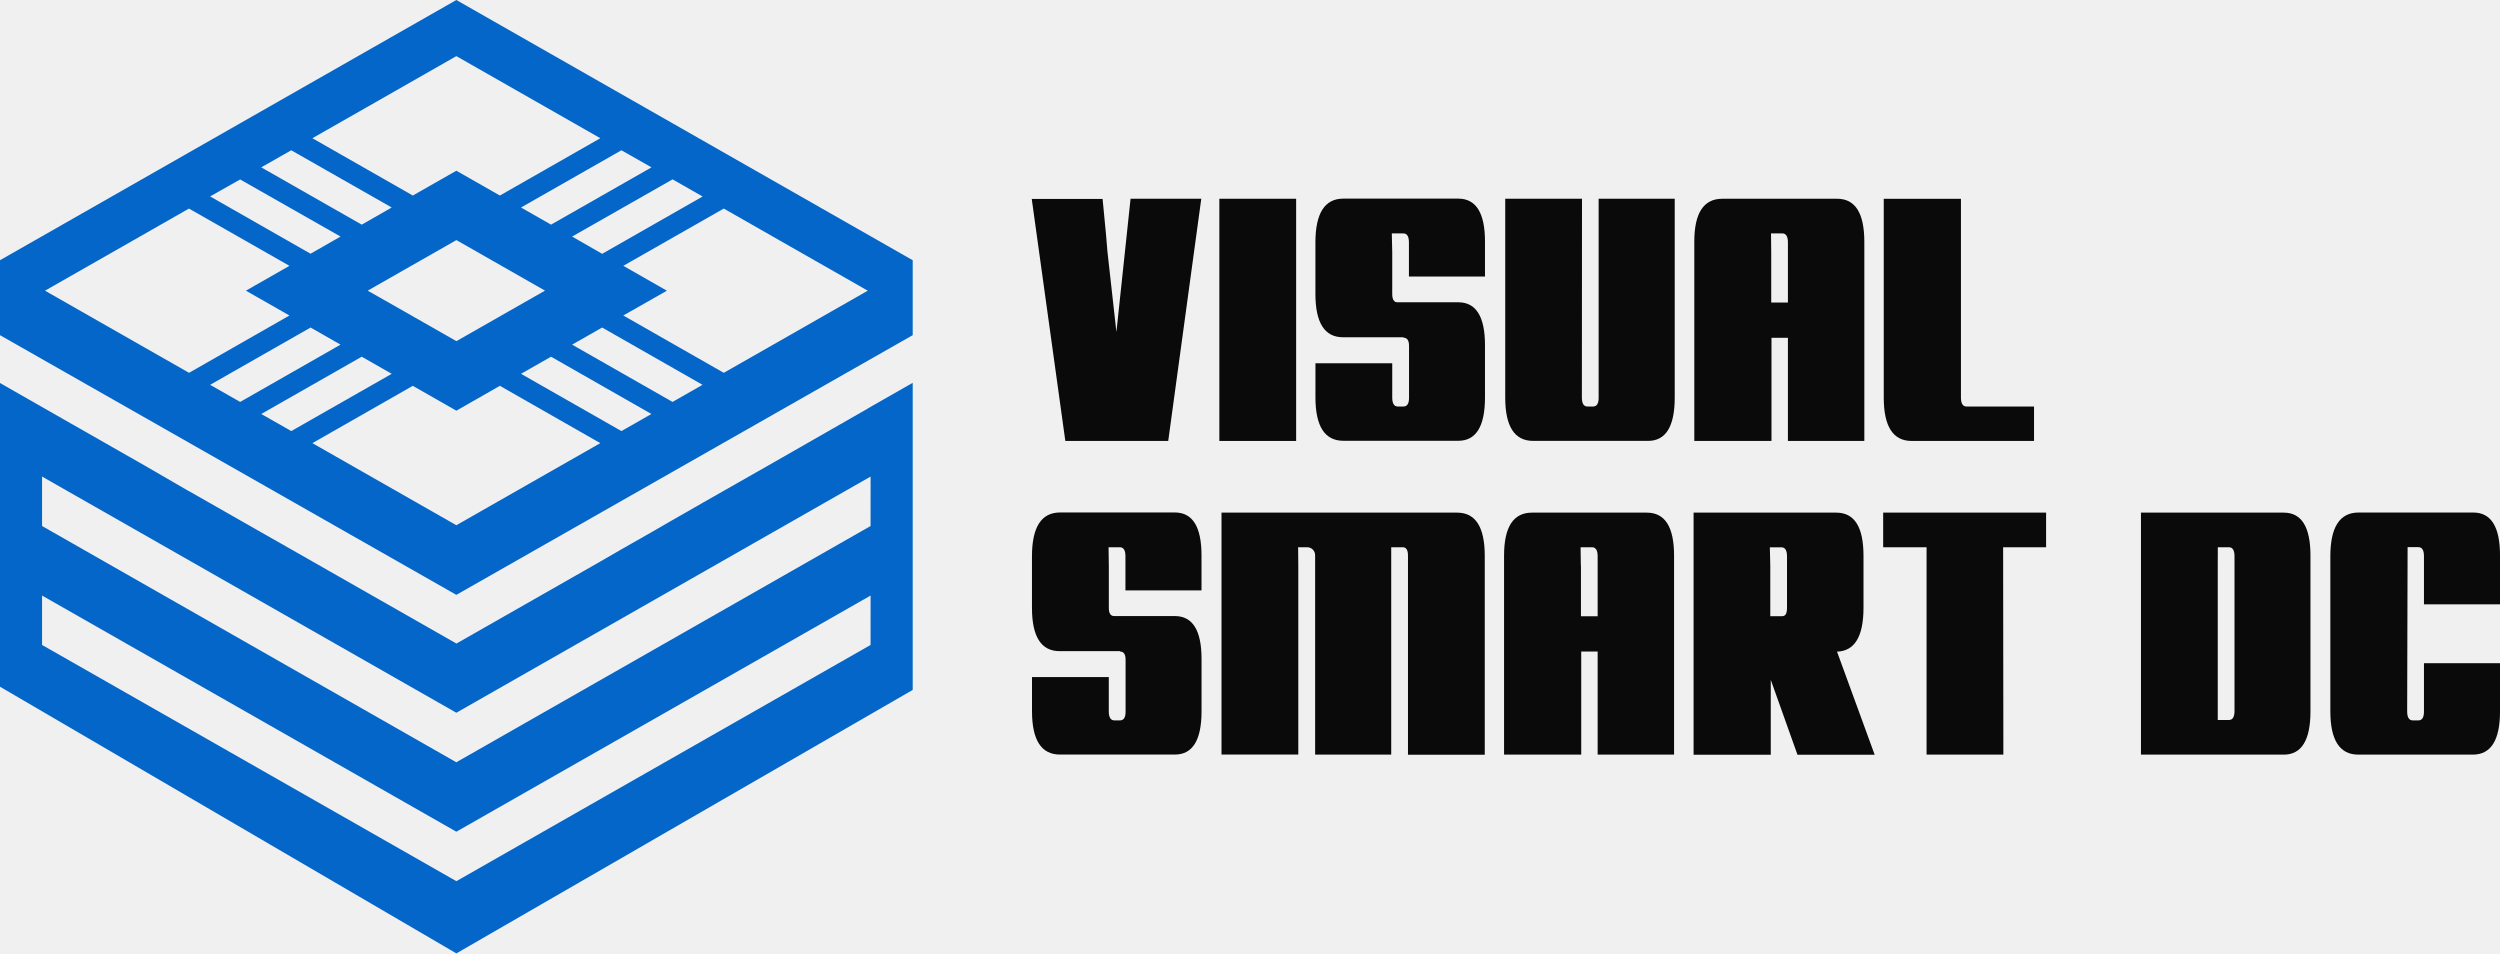
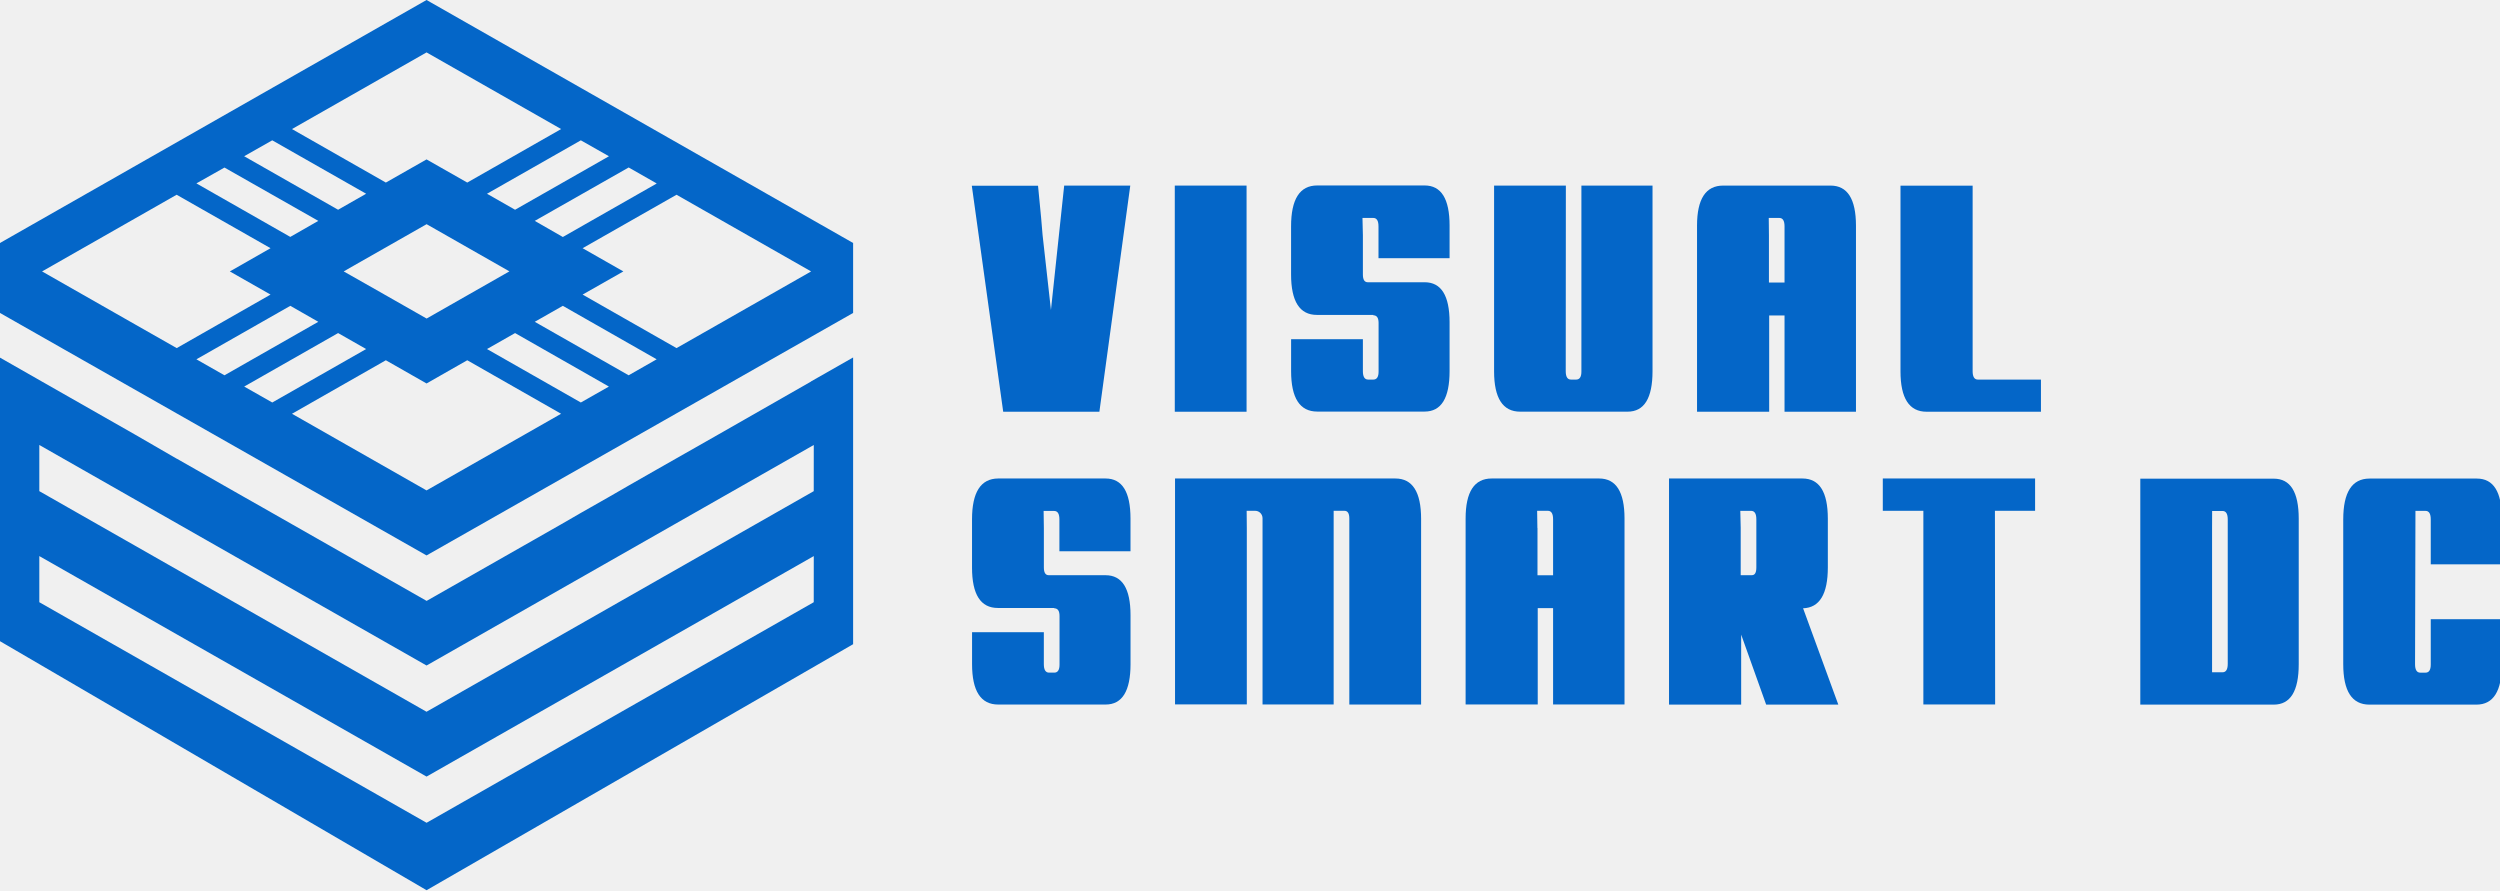
- <svg xmlns="http://www.w3.org/2000/svg" width="472" height="180" viewBox="0 0 472 180" fill="none">
-   <g clip-path="url(#clip0_208_844)">
-     <path d="M163.779 77.146H163.82L144.981 87.921L136.647 92.662L132.659 94.934L127 98.17L123.005 100.477L117.341 103.702L113.352 106.009L86.173 121.502L58.995 106.009L55.006 103.736L53.125 102.664L49.335 100.512L45.347 98.24L39.676 95.004L35.699 92.737H35.67L27.36 87.921L8.503 77.169L0 72.313V129.652L86.162 180L172.317 130.257V72.278L163.779 77.146ZM164.363 121.767L86.162 166.365L7.942 121.767V112.44L86.156 157.026L164.369 112.44L164.363 121.767ZM164.363 99.312L86.15 143.916L7.942 99.312V89.974L86.156 134.566L164.369 89.974L164.363 99.312Z" fill="#0466C8" />
-     <path d="M86.156 0L0 49.131V63.28L86.156 112.308L172.317 63.28V49.131L86.156 0ZM132.653 37.099L113.685 47.92L108.014 44.661L126.982 33.864L132.653 37.099ZM123 31.597L104.038 42.412L98.367 39.176L117.323 28.372L123 31.597ZM69.424 54.882L70.984 53.982L86.168 45.33L102.893 54.87L86.168 64.41L86.121 64.382L76.409 58.844L69.424 54.882ZM71.398 19.017L86.156 10.596L113.34 26.094L94.378 36.915L86.156 32.231L77.939 36.915L58.977 26.094L71.398 19.017ZM54.988 28.372L73.956 39.176L68.292 42.412L49.318 31.591L54.988 28.372ZM45.341 33.881L64.291 44.661L58.632 47.903L39.67 37.082L45.341 33.881ZM27.36 65.639L8.497 54.882L35.676 39.378L54.644 50.187L46.427 54.882L54.644 59.566L35.693 70.386L27.36 65.639ZM39.67 72.653L58.638 61.838L64.291 65.068L45.341 75.883L39.67 72.653ZM49.324 78.161L68.292 67.346L73.956 70.576L54.994 81.386L49.324 78.161ZM86.156 99.162L58.977 83.664L77.939 72.843L86.156 77.538L94.378 72.843L113.335 83.664L86.156 99.162ZM117.323 81.386L98.367 70.576L104.038 67.346L122.988 78.161L117.323 81.386ZM126.977 75.883L108.014 65.068L113.685 61.838L132.635 72.653L126.977 75.883ZM144.981 65.639L136.647 70.386L117.679 59.566L125.908 54.882L117.679 50.187L136.647 39.378L163.832 54.882L144.981 65.639Z" fill="#0466C8" />
-     <path d="M209.089 47.546C209.648 52.59 210.211 57.635 210.778 62.683L213.451 37.525H226.802L220.561 83.252H201.134L194.793 37.557H208.169L208.799 44.098L209.089 47.546Z" fill="#0A0A0A" />
-     <path d="M244.711 83.252H230.213V37.525H244.711V83.252Z" fill="#0A0A0A" />
-     <path d="M262.854 47.546V55.506C262.854 56.549 263.182 57.071 263.837 57.071H275.322C278.684 57.071 280.365 59.771 280.365 65.17V75.045C280.365 80.5 278.684 83.225 275.322 83.221H253.638C250.121 83.221 248.36 80.496 248.356 75.045V68.581H262.854V75.045C262.854 76.184 263.207 76.75 263.913 76.75H264.965C265.671 76.75 266.024 76.209 266.024 75.121V65.31C266.024 64.273 265.671 63.752 264.965 63.752V63.675H253.563C250.091 63.675 248.354 60.952 248.35 55.506V45.771C248.35 40.257 250.11 37.5 253.632 37.5H275.322C278.684 37.5 280.365 40.202 280.365 45.606V52.21H266.005V45.771C266.005 44.632 265.653 44.066 264.947 44.066H262.772L262.854 47.546Z" fill="#0A0A0A" />
-     <path d="M298.658 75.045C298.658 76.184 299.005 76.75 299.711 76.75H300.77C301.469 76.75 301.822 76.209 301.822 75.121V37.525H316.188V75.064C316.188 80.519 314.507 83.244 311.145 83.24H289.461C285.944 83.24 284.186 80.514 284.186 75.064V37.525H298.683L298.658 75.045Z" fill="#0A0A0A" />
-     <path d="M337.558 83.252V63.783H334.456V83.252H319.883V45.631C319.883 40.227 321.644 37.525 325.165 37.525H346.849C350.269 37.525 351.982 40.227 351.986 45.631V83.252H337.558ZM334.406 47.578V57.122H337.558V45.771C337.558 44.632 337.205 44.066 336.499 44.066H334.368L334.406 47.578Z" fill="#0A0A0A" />
-     <path d="M370.226 75.045C370.226 76.184 370.579 76.75 371.278 76.75H384.024V83.253H360.928C357.411 83.253 355.652 80.527 355.652 75.077V37.538H370.226V75.045Z" fill="#0A0A0A" />
-     <path d="M209.346 106.794V114.747C209.346 115.79 209.674 116.312 210.336 116.312H221.808C225.17 116.312 226.851 119.012 226.851 124.411V134.292C226.851 139.739 225.17 142.462 221.808 142.462H200.125C196.607 142.462 194.846 139.739 194.842 134.292V127.834H209.34V134.305C209.34 135.438 209.693 136.01 210.399 136.01H211.452C212.158 136.01 212.511 135.463 212.511 134.375V124.57C212.511 123.527 212.158 123.005 211.452 123.005V122.935H200.049C196.574 122.935 194.836 120.21 194.836 114.76V105.025C194.836 99.532 196.597 96.775 200.118 96.754H221.802C225.164 96.754 226.845 99.454 226.845 104.853V111.464H212.485V105.025C212.485 103.892 212.132 103.32 211.426 103.32H209.296L209.346 106.794Z" fill="#0A0A0A" />
-     <path d="M245.119 106.794V142.462H230.621V96.785H275.111C278.586 96.785 280.323 99.509 280.323 104.955V142.494H265.826V104.885C265.826 103.842 265.498 103.32 264.842 103.32H262.661V142.475H248.296V104.821C248.296 104.424 248.14 104.043 247.862 103.762C247.585 103.48 247.208 103.321 246.815 103.32H245.087L245.119 106.794Z" fill="#0A0A0A" />
-     <path d="M301.635 142.475V123.005H298.534V142.475H283.967V104.885C283.967 99.481 285.725 96.781 289.243 96.785H310.926C314.351 96.785 316.064 99.485 316.064 104.885V142.475H301.635ZM298.484 106.806V116.35H301.635V105.025C301.635 103.892 301.282 103.32 300.576 103.32H298.414C298.433 104.484 298.452 105.642 298.465 106.794L298.484 106.806Z" fill="#0A0A0A" />
-     <path d="M346.691 96.785C350.111 96.785 351.824 99.485 351.828 104.885V114.76C351.828 120.163 350.162 122.92 346.829 123.031L353.94 142.5H339.366L334.323 128.356V142.5H319.75V96.785H346.691ZM334.229 106.794V116.337H336.473C337.103 116.337 337.387 115.816 337.387 114.772V105.038C337.387 103.905 337.034 103.333 336.334 103.333H334.147L334.229 106.794Z" fill="#0A0A0A" />
-     <path d="M378.235 142.475H363.737V103.32H355.543V96.785H386.304V103.32H378.191L378.235 142.475Z" fill="#0A0A0A" />
-     <path d="M404.213 96.785H431.173C434.534 96.785 436.215 99.485 436.215 104.885V134.305C436.215 139.751 434.534 142.475 431.173 142.475H404.213V96.785ZM418.711 106.806V135.934H420.822C421.522 135.934 421.875 135.368 421.875 134.229V105.025C421.875 103.892 421.522 103.32 420.822 103.32H418.723L418.711 106.806Z" fill="#0A0A0A" />
-     <path d="M454.473 134.305C454.473 135.438 454.826 136.01 455.532 136.01H456.585C457.291 136.01 457.643 135.463 457.643 134.375V125.207H472.003V134.305C472.003 139.751 470.29 142.474 466.865 142.474H445.251C441.734 142.474 439.973 139.751 439.969 134.305V105.038C439.969 99.545 441.73 96.788 445.251 96.766H466.96C470.322 96.766 472.003 99.466 472.003 104.866V114.104H457.643V105.006C457.643 103.873 457.291 103.301 456.585 103.301H454.555L454.473 134.305Z" fill="#0A0A0A" />
+ <svg xmlns="http://www.w3.org/2000/svg" width="337" height="120" viewBox="0 0 337 120" fill="none">
+   <g clip-path="url(#clip0_243_1490)">
+     <path d="M109.302 51.431H109.329L96.756 58.614L91.195 61.775L88.533 63.29L84.756 65.447L82.091 66.985L78.31 69.134L75.648 70.673L57.51 81.001L39.371 70.673L36.709 69.157L35.454 68.442L32.925 67.008L30.263 65.493L26.479 63.336L23.825 61.825H23.805L18.259 58.614L5.675 51.446L0 48.208V86.434L57.502 120L115 86.838V48.185L109.302 51.431ZM109.692 81.178L57.502 110.91L5.3 81.178V74.96L57.498 104.684L109.696 74.96L109.692 81.178ZM109.692 66.208L57.494 95.944L5.3 66.208V59.983L57.498 89.711L109.696 59.983L109.692 66.208Z" fill="#0466C8" />
+     <path d="M57.498 0L0 32.754V42.187L57.498 74.872L115 42.187V32.754L57.498 0ZM88.529 24.733L75.87 31.947L72.086 29.774L84.745 22.576L88.529 24.733ZM82.087 21.064L69.432 28.274L65.647 26.117L78.298 18.915L82.087 21.064ZM46.332 36.588L47.373 35.988L57.506 30.22L68.668 36.58L57.506 42.94L57.475 42.921L50.993 39.23L46.332 36.588ZM47.649 12.678L57.498 7.064L75.64 17.396L62.986 24.61L57.498 21.488L52.014 24.61L39.36 17.396L47.649 12.678ZM36.698 18.915L49.356 26.117L45.576 28.274L32.913 21.061L36.698 18.915ZM30.259 22.587L42.906 29.774L39.13 31.935L26.475 24.721L30.259 22.587ZM18.259 43.759L5.671 36.588L23.809 26.252L36.468 33.458L30.984 36.588L36.468 39.71L23.821 46.924L18.259 43.759ZM26.475 48.435L39.134 41.225L42.906 43.379L30.259 50.589L26.475 48.435ZM32.917 52.108L45.576 44.898L49.356 47.051L36.702 54.257L32.917 52.108ZM57.498 66.108L39.36 55.776L52.014 48.562L57.498 51.692L62.986 48.562L75.636 55.776L57.498 66.108ZM78.298 54.257L65.647 47.051L69.432 44.898L82.079 52.108L78.298 54.257ZM84.741 50.589L72.086 43.379L75.87 41.225L88.517 48.435L84.741 50.589ZM96.756 43.759L91.195 46.924L78.536 39.71L84.028 36.588L78.536 33.458L91.195 26.252L109.337 36.588L96.756 43.759Z" fill="#0466C8" />
+     <path d="M140.541 31.697C140.914 35.06 141.29 38.423 141.668 41.788L143.452 25.017H152.362L148.197 55.502H135.232L131 25.038H139.927L140.347 29.398L140.541 31.697Z" fill="#0466C8" />
+     <path d="M168.037 55.502H158.361V25.017H168.037V55.502Z" fill="#0466C8" />
+     <path d="M183.717 31.698V37.004C183.717 37.7 183.936 38.047 184.373 38.047H192.038C194.281 38.047 195.403 39.847 195.403 43.447V50.03C195.403 53.666 194.281 55.483 192.038 55.48H177.567C175.219 55.48 174.044 53.664 174.041 50.03V45.721H183.717V50.03C183.717 50.789 183.952 51.167 184.424 51.167H185.126C185.597 51.167 185.833 50.806 185.833 50.081V43.54C185.833 42.849 185.597 42.501 185.126 42.501V42.45H177.516C175.2 42.45 174.04 40.635 174.037 37.004V30.514C174.037 26.838 175.212 25 177.562 25H192.038C194.281 25 195.403 26.801 195.403 30.404V34.807H185.82V30.514C185.82 29.755 185.585 29.377 185.113 29.377H183.662L183.717 31.698Z" fill="#0466C8" />
+     <path d="M211.061 50.03C211.061 50.789 211.292 51.167 211.764 51.167H212.47C212.937 51.167 213.173 50.806 213.173 50.081V25.017H222.76V50.043C222.76 53.679 221.638 55.496 219.395 55.493H204.923C202.576 55.493 201.402 53.676 201.402 50.043V25.017H211.078L211.061 50.03Z" fill="#0466C8" />
+     <path d="M240.555 55.502V42.522H238.486V55.502H228.76V30.421C228.76 26.818 229.935 25.017 232.285 25.017H246.756C249.039 25.017 250.182 26.818 250.185 30.421V55.502H240.555ZM238.452 31.719V38.081H240.555V30.514C240.555 29.755 240.32 29.378 239.849 29.378H238.427L238.452 31.719Z" fill="#0466C8" />
+     <path d="M265.911 50.03C265.911 50.789 266.147 51.167 266.614 51.167H275.12V55.502H259.707C257.359 55.502 256.186 53.685 256.186 50.051V25.025H265.911V50.03Z" fill="#0466C8" />
+     <path d="M140.713 71.193V76.495C140.713 77.191 140.932 77.539 141.374 77.539H149.03C151.273 77.539 152.395 79.339 152.395 82.939V89.526C152.395 93.157 151.273 94.972 149.03 94.972H134.559C132.211 94.972 131.036 93.157 131.034 89.526V85.221H140.709V89.534C140.709 90.289 140.945 90.671 141.416 90.671H142.118C142.589 90.671 142.825 90.306 142.825 89.581V83.044C142.825 82.349 142.589 82.001 142.118 82.001V81.954H134.508C132.189 81.954 131.029 80.138 131.029 76.504V70.014C131.029 66.352 132.204 64.514 134.555 64.5H149.026C151.269 64.5 152.391 66.3 152.391 69.9V74.307H142.808V70.014C142.808 69.259 142.573 68.877 142.101 68.877H140.679L140.713 71.193Z" fill="#0466C8" />
+     <path d="M168.07 71.172V94.951H158.395V64.5H188.086C190.405 64.5 191.565 66.315 191.565 69.946V94.972H181.889V69.9C181.889 69.204 181.67 68.856 181.233 68.856H179.777V94.959H170.19V69.857C170.19 69.593 170.086 69.338 169.901 69.151C169.716 68.963 169.464 68.857 169.202 68.856H168.049L168.07 71.172Z" fill="#0466C8" />
+     <path d="M209.356 94.959V81.98H207.286V94.959H197.564V69.9C197.564 66.297 198.738 64.497 201.085 64.5H215.557C217.842 64.5 218.985 66.3 218.985 69.9V94.959H209.356ZM207.253 71.181V77.543H209.356V69.993C209.356 69.238 209.12 68.856 208.649 68.856H207.206C207.219 69.632 207.232 70.404 207.24 71.172L207.253 71.181Z" fill="#0466C8" />
+     <path d="M242.964 64.5C245.247 64.5 246.39 66.3 246.392 69.9V76.483C246.392 80.085 245.28 81.923 243.056 81.997L247.802 94.976H238.076L234.71 85.547V94.976H224.984V64.5H242.964ZM234.647 71.172V77.535H236.145C236.565 77.535 236.755 77.187 236.755 76.491V70.001C236.755 69.246 236.519 68.865 236.052 68.865H234.593L234.647 71.172Z" fill="#0466C8" />
+     <path d="M268.945 94.959H259.27V68.856H253.801V64.5H274.33V68.856H268.916L268.945 94.959Z" fill="#0466C8" />
+     <path d="M288.512 64.524H306.504C308.747 64.524 309.869 66.324 309.869 69.923V89.537C309.869 93.168 308.747 94.983 306.504 94.983H288.512V64.524ZM298.187 71.204V90.623H299.596C300.063 90.623 300.299 90.245 300.299 89.486V70.017C300.299 69.262 300.063 68.88 299.596 68.88H298.196L298.187 71.204Z" fill="#0466C8" />
+     <path d="M325.549 89.537C325.549 90.292 325.784 90.674 326.256 90.674H326.958C327.429 90.674 327.665 90.309 327.665 89.583V83.471H337.248V89.537C337.248 93.168 336.105 94.983 333.819 94.983H319.394C317.047 94.983 315.872 93.168 315.869 89.537V70.025C315.869 66.363 317.044 64.525 319.394 64.511H333.882C336.126 64.511 337.248 66.311 337.248 69.911V76.07H327.665V70.004C327.665 69.249 327.429 68.867 326.958 68.867H325.603L325.549 89.537Z" fill="#0466C8" />
  </g>
  <defs>
-     <clipPath id="clip0_208_844">
-       <rect width="472" height="180" fill="white" />
+     <clipPath id="clip0_243_1490">
+       <rect width="337" height="120" fill="white" />
    </clipPath>
  </defs>
</svg>
